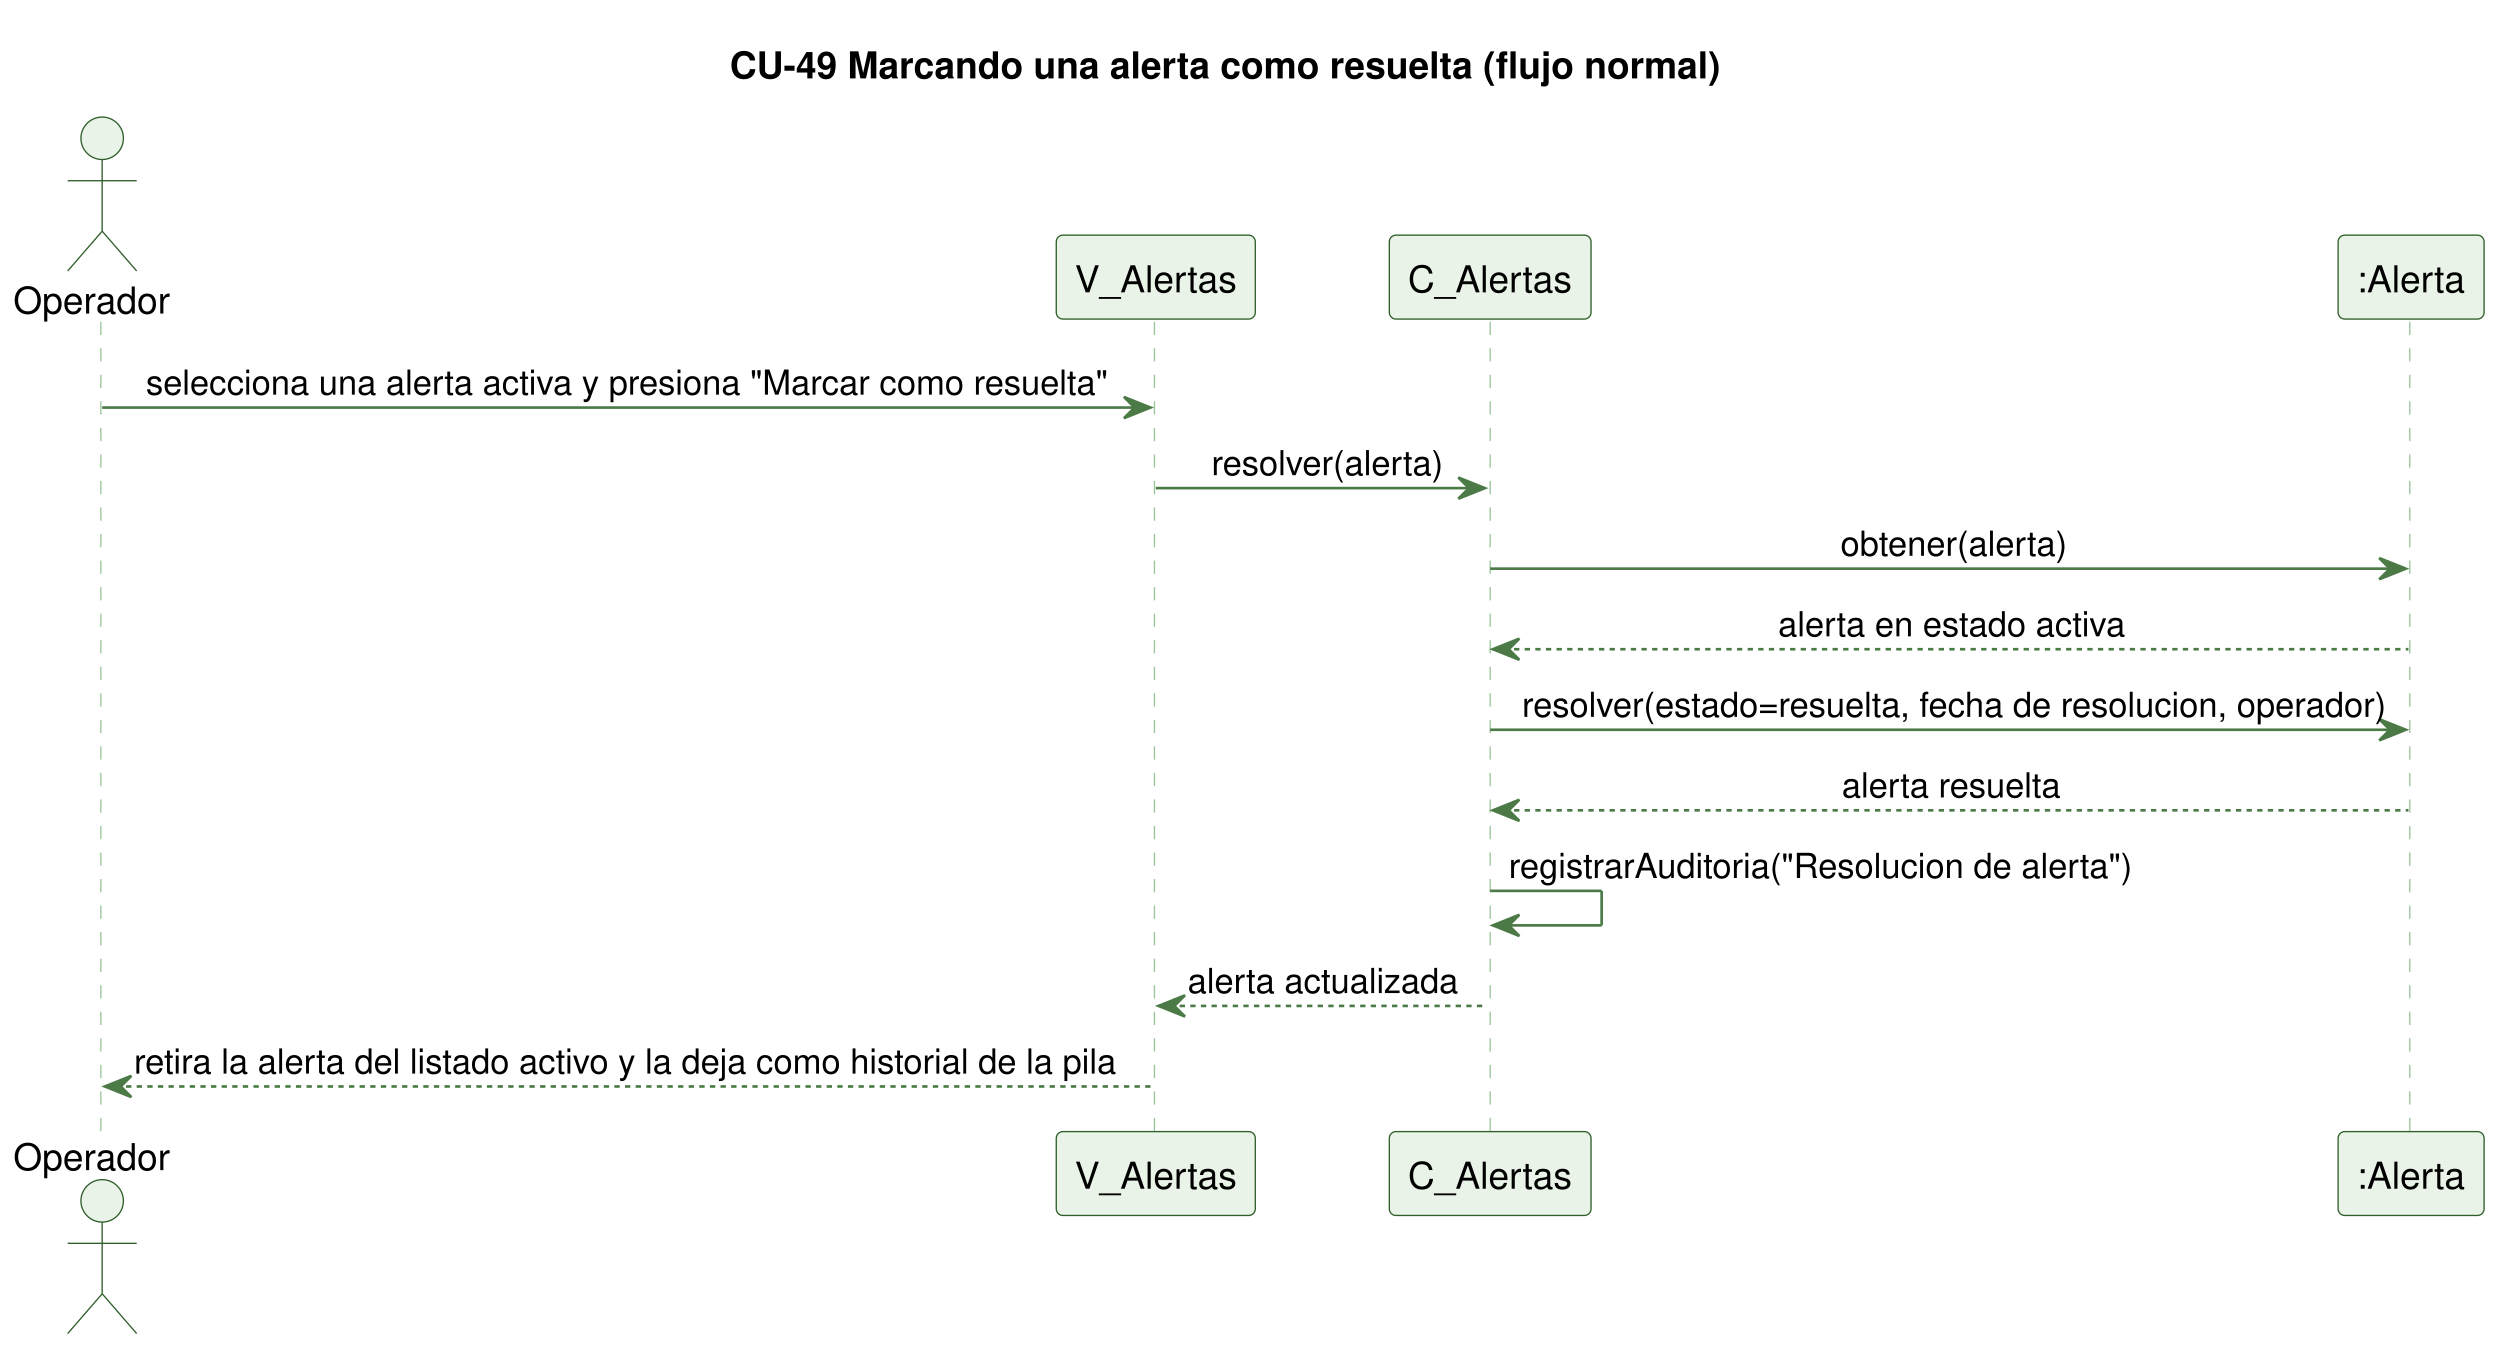
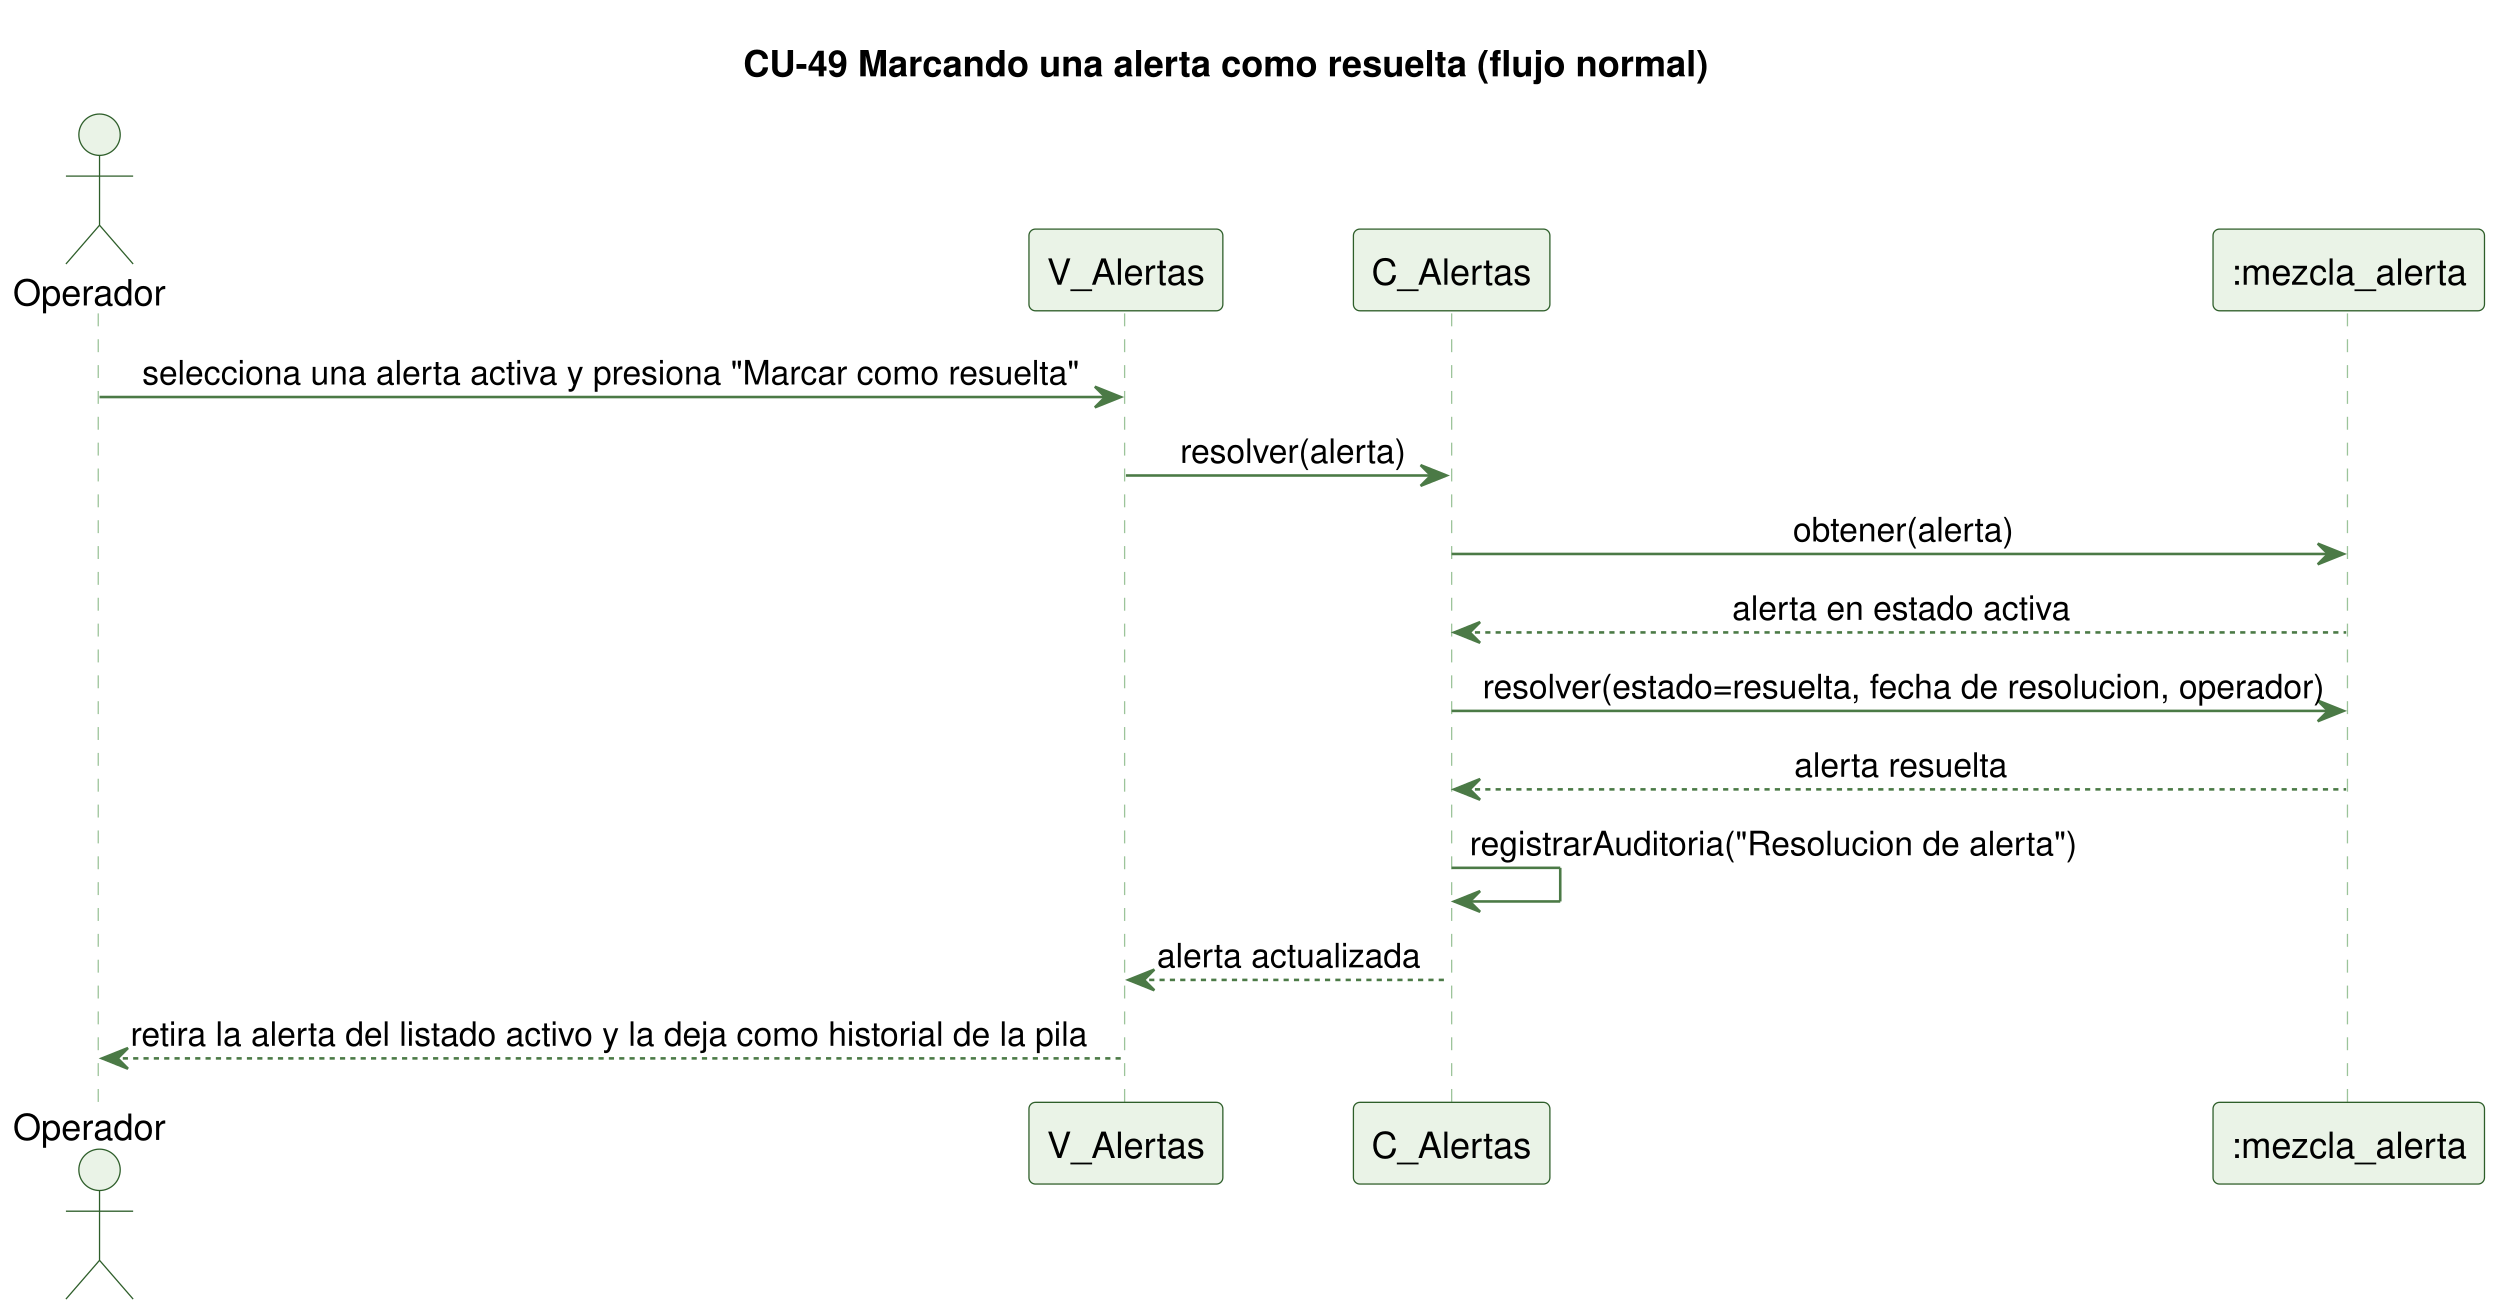
- <svg xmlns="http://www.w3.org/2000/svg" contentStyleType="text/css" height="509px" preserveAspectRatio="none" style="width:942px;height:509px;background:#FFFFFF;" version="1.1" viewBox="0 0 942 509" width="942px" zoomAndPan="magnify">
+ <svg xmlns="http://www.w3.org/2000/svg" contentStyleType="text/css" height="509px" preserveAspectRatio="none" style="width:967px;height:509px;background:#FFFFFF;" version="1.1" viewBox="0 0 967 509" width="967px" zoomAndPan="magnify">
  <defs />
  <g>
-     <text fill="#000000" font-family="Helvetica" font-size="14" font-weight="bold" lengthAdjust="spacing" textLength="390" x="275" y="29.533">CU-49 Marcando una alerta como resuelta (flujo normal)</text>
+     <text fill="#000000" font-family="Helvetica" font-size="14" font-weight="bold" lengthAdjust="spacing" textLength="390" x="287.5" y="29.533">CU-49 Marcando una alerta como resuelta (flujo normal)</text>
    <line style="stroke:#9CC49A;stroke-width:0.5;stroke-dasharray:5.0,5.0;" x1="38" x2="38" y1="121.219" y2="427.383" />
    <line style="stroke:#9CC49A;stroke-width:0.5;stroke-dasharray:5.0,5.0;" x1="435" x2="435" y1="121.219" y2="427.383" />
    <line style="stroke:#9CC49A;stroke-width:0.5;stroke-dasharray:5.0,5.0;" x1="561.5" x2="561.5" y1="121.219" y2="427.383" />
    <line style="stroke:#9CC49A;stroke-width:0.5;stroke-dasharray:5.0,5.0;" x1="908" x2="908" y1="121.219" y2="427.383" />
    <text fill="#000000" font-family="Helvetica" font-size="14" lengthAdjust="spacing" textLength="61" x="5" y="118.143">Operador</text>
    <ellipse cx="38.5" cy="52.109" fill="#EAF3E7" rx="8" ry="8" style="stroke:#2E5E2A;stroke-width:0.5;" />
    <path d="M38.5,60.109 L38.5,87.109 M25.5,68.109 L51.5,68.109 M38.5,87.109 L25.5,102.109 M38.5,87.109 L51.5,102.109 " fill="none" style="stroke:#2E5E2A;stroke-width:0.5;" />
    <text fill="#000000" font-family="Helvetica" font-size="14" lengthAdjust="spacing" textLength="61" x="5" y="440.916">Operador</text>
    <ellipse cx="38.5" cy="452.492" fill="#EAF3E7" rx="8" ry="8" style="stroke:#2E5E2A;stroke-width:0.5;" />
    <path d="M38.5,460.492 L38.5,487.492 M25.5,468.492 L51.5,468.492 M38.5,487.492 L25.5,502.492 M38.5,487.492 L51.5,502.492 " fill="none" style="stroke:#2E5E2A;stroke-width:0.5;" />
    <rect fill="#EAF3E7" height="31.609" rx="2.5" ry="2.5" style="stroke:#2E5E2A;stroke-width:0.5;" width="75" x="398" y="88.609" />
    <text fill="#000000" font-family="Helvetica" font-size="14" lengthAdjust="spacing" textLength="61" x="405" y="110.143">V_Alertas</text>
    <rect fill="#EAF3E7" height="31.609" rx="2.5" ry="2.5" style="stroke:#2E5E2A;stroke-width:0.5;" width="75" x="398" y="426.383" />
    <text fill="#000000" font-family="Helvetica" font-size="14" lengthAdjust="spacing" textLength="61" x="405" y="447.916">V_Alertas</text>
    <rect fill="#EAF3E7" height="31.609" rx="2.5" ry="2.5" style="stroke:#2E5E2A;stroke-width:0.5;" width="76" x="523.5" y="88.609" />
    <text fill="#000000" font-family="Helvetica" font-size="14" lengthAdjust="spacing" textLength="62" x="530.5" y="110.143">C_Alertas</text>
    <rect fill="#EAF3E7" height="31.609" rx="2.5" ry="2.5" style="stroke:#2E5E2A;stroke-width:0.5;" width="76" x="523.5" y="426.383" />
    <text fill="#000000" font-family="Helvetica" font-size="14" lengthAdjust="spacing" textLength="62" x="530.5" y="447.916">C_Alertas</text>
-     <rect fill="#EAF3E7" height="31.609" rx="2.5" ry="2.5" style="stroke:#2E5E2A;stroke-width:0.5;" width="55" x="881" y="88.609" />
-     <text fill="#000000" font-family="Helvetica" font-size="14" lengthAdjust="spacing" textLength="41" x="888" y="110.143">:Alerta</text>
-     <rect fill="#EAF3E7" height="31.609" rx="2.5" ry="2.5" style="stroke:#2E5E2A;stroke-width:0.5;" width="55" x="881" y="426.383" />
-     <text fill="#000000" font-family="Helvetica" font-size="14" lengthAdjust="spacing" textLength="41" x="888" y="447.916">:Alerta</text>
+     <rect fill="#EAF3E7" height="31.609" rx="2.5" ry="2.5" style="stroke:#2E5E2A;stroke-width:0.5;" width="105" x="856" y="88.609" />
+     <text fill="#000000" font-family="Helvetica" font-size="14" lengthAdjust="spacing" textLength="91" x="863" y="110.143">:mezcla_alerta</text>
+     <rect fill="#EAF3E7" height="31.609" rx="2.5" ry="2.5" style="stroke:#2E5E2A;stroke-width:0.5;" width="105" x="856" y="426.383" />
+     <text fill="#000000" font-family="Helvetica" font-size="14" lengthAdjust="spacing" textLength="91" x="863" y="447.916">:mezcla_alerta</text>
    <polygon fill="#4B7A46" points="423.5,149.57,433.5,153.57,423.5,157.57,427.5,153.57" style="stroke:#4B7A46;stroke-width:1.0;" />
    <line style="stroke:#4B7A46;stroke-width:1.0;" x1="38.5" x2="429.5" y1="153.57" y2="153.57" />
    <text fill="#000000" font-family="Helvetica" font-size="13" lengthAdjust="spacing" textLength="364" x="55" y="148.714">selecciona una alerta activa y presiona "Marcar como resuelta"</text>
    <polygon fill="#4B7A46" points="549.5,179.922,559.5,183.922,549.5,187.922,553.5,183.922" style="stroke:#4B7A46;stroke-width:1.0;" />
    <line style="stroke:#4B7A46;stroke-width:1.0;" x1="435.5" x2="555.5" y1="183.922" y2="183.922" />
    <text fill="#000000" font-family="Helvetica" font-size="13" lengthAdjust="spacing" textLength="84" x="456.5" y="179.065">resolver(alerta)</text>
    <polygon fill="#4B7A46" points="896.5,210.273,906.5,214.273,896.5,218.273,900.5,214.273" style="stroke:#4B7A46;stroke-width:1.0;" />
    <line style="stroke:#4B7A46;stroke-width:1.0;" x1="561.5" x2="902.5" y1="214.273" y2="214.273" />
    <text fill="#000000" font-family="Helvetica" font-size="13" lengthAdjust="spacing" textLength="83" x="693.5" y="209.417">obtener(alerta)</text>
    <polygon fill="#4B7A46" points="572.5,240.625,562.5,244.625,572.5,248.625,568.5,244.625" style="stroke:#4B7A46;stroke-width:1.0;" />
    <line style="stroke:#4B7A46;stroke-width:1.0;stroke-dasharray:2.0,2.0;" x1="566.5" x2="907.5" y1="244.625" y2="244.625" />
    <text fill="#000000" font-family="Helvetica" font-size="13" lengthAdjust="spacing" textLength="130" x="670" y="239.769">alerta en estado activa</text>
    <polygon fill="#4B7A46" points="896.5,270.977,906.5,274.977,896.5,278.977,900.5,274.977" style="stroke:#4B7A46;stroke-width:1.0;" />
    <line style="stroke:#4B7A46;stroke-width:1.0;" x1="561.5" x2="902.5" y1="274.977" y2="274.977" />
    <text fill="#000000" font-family="Helvetica" font-size="13" lengthAdjust="spacing" textLength="323" x="573.5" y="270.12">resolver(estado=resuelta, fecha de resolucion, operador)</text>
    <polygon fill="#4B7A46" points="572.5,301.328,562.5,305.328,572.5,309.328,568.5,305.328" style="stroke:#4B7A46;stroke-width:1.0;" />
    <line style="stroke:#4B7A46;stroke-width:1.0;stroke-dasharray:2.0,2.0;" x1="566.5" x2="907.5" y1="305.328" y2="305.328" />
    <text fill="#000000" font-family="Helvetica" font-size="13" lengthAdjust="spacing" textLength="82" x="694" y="300.472">alerta resuelta</text>
    <line style="stroke:#4B7A46;stroke-width:1.0;" x1="561.5" x2="603.5" y1="335.68" y2="335.68" />
    <line style="stroke:#4B7A46;stroke-width:1.0;" x1="603.5" x2="603.5" y1="335.68" y2="348.68" />
    <line style="stroke:#4B7A46;stroke-width:1.0;" x1="562.5" x2="603.5" y1="348.68" y2="348.68" />
    <polygon fill="#4B7A46" points="572.5,344.68,562.5,348.68,572.5,352.68,568.5,348.68" style="stroke:#4B7A46;stroke-width:1.0;" />
    <text fill="#000000" font-family="Helvetica" font-size="13" lengthAdjust="spacing" textLength="234" x="568.5" y="330.823">registrarAuditoria("Resolucion de alerta")</text>
    <polygon fill="#4B7A46" points="446.5,375.031,436.5,379.031,446.5,383.031,442.5,379.031" style="stroke:#4B7A46;stroke-width:1.0;" />
    <line style="stroke:#4B7A46;stroke-width:1.0;stroke-dasharray:2.0,2.0;" x1="440.5" x2="560.5" y1="379.031" y2="379.031" />
    <text fill="#000000" font-family="Helvetica" font-size="13" lengthAdjust="spacing" textLength="102" x="447.5" y="374.175">alerta actualizada</text>
    <polygon fill="#4B7A46" points="49.5,405.383,39.5,409.383,49.5,413.383,45.5,409.383" style="stroke:#4B7A46;stroke-width:1.0;" />
    <line style="stroke:#4B7A46;stroke-width:1.0;stroke-dasharray:2.0,2.0;" x1="43.5" x2="434.5" y1="409.383" y2="409.383" />
    <text fill="#000000" font-family="Helvetica" font-size="13" lengthAdjust="spacing" textLength="373" x="50.5" y="404.526">retira la alerta del listado activo y la deja como historial de la pila</text>
  </g>
</svg>
